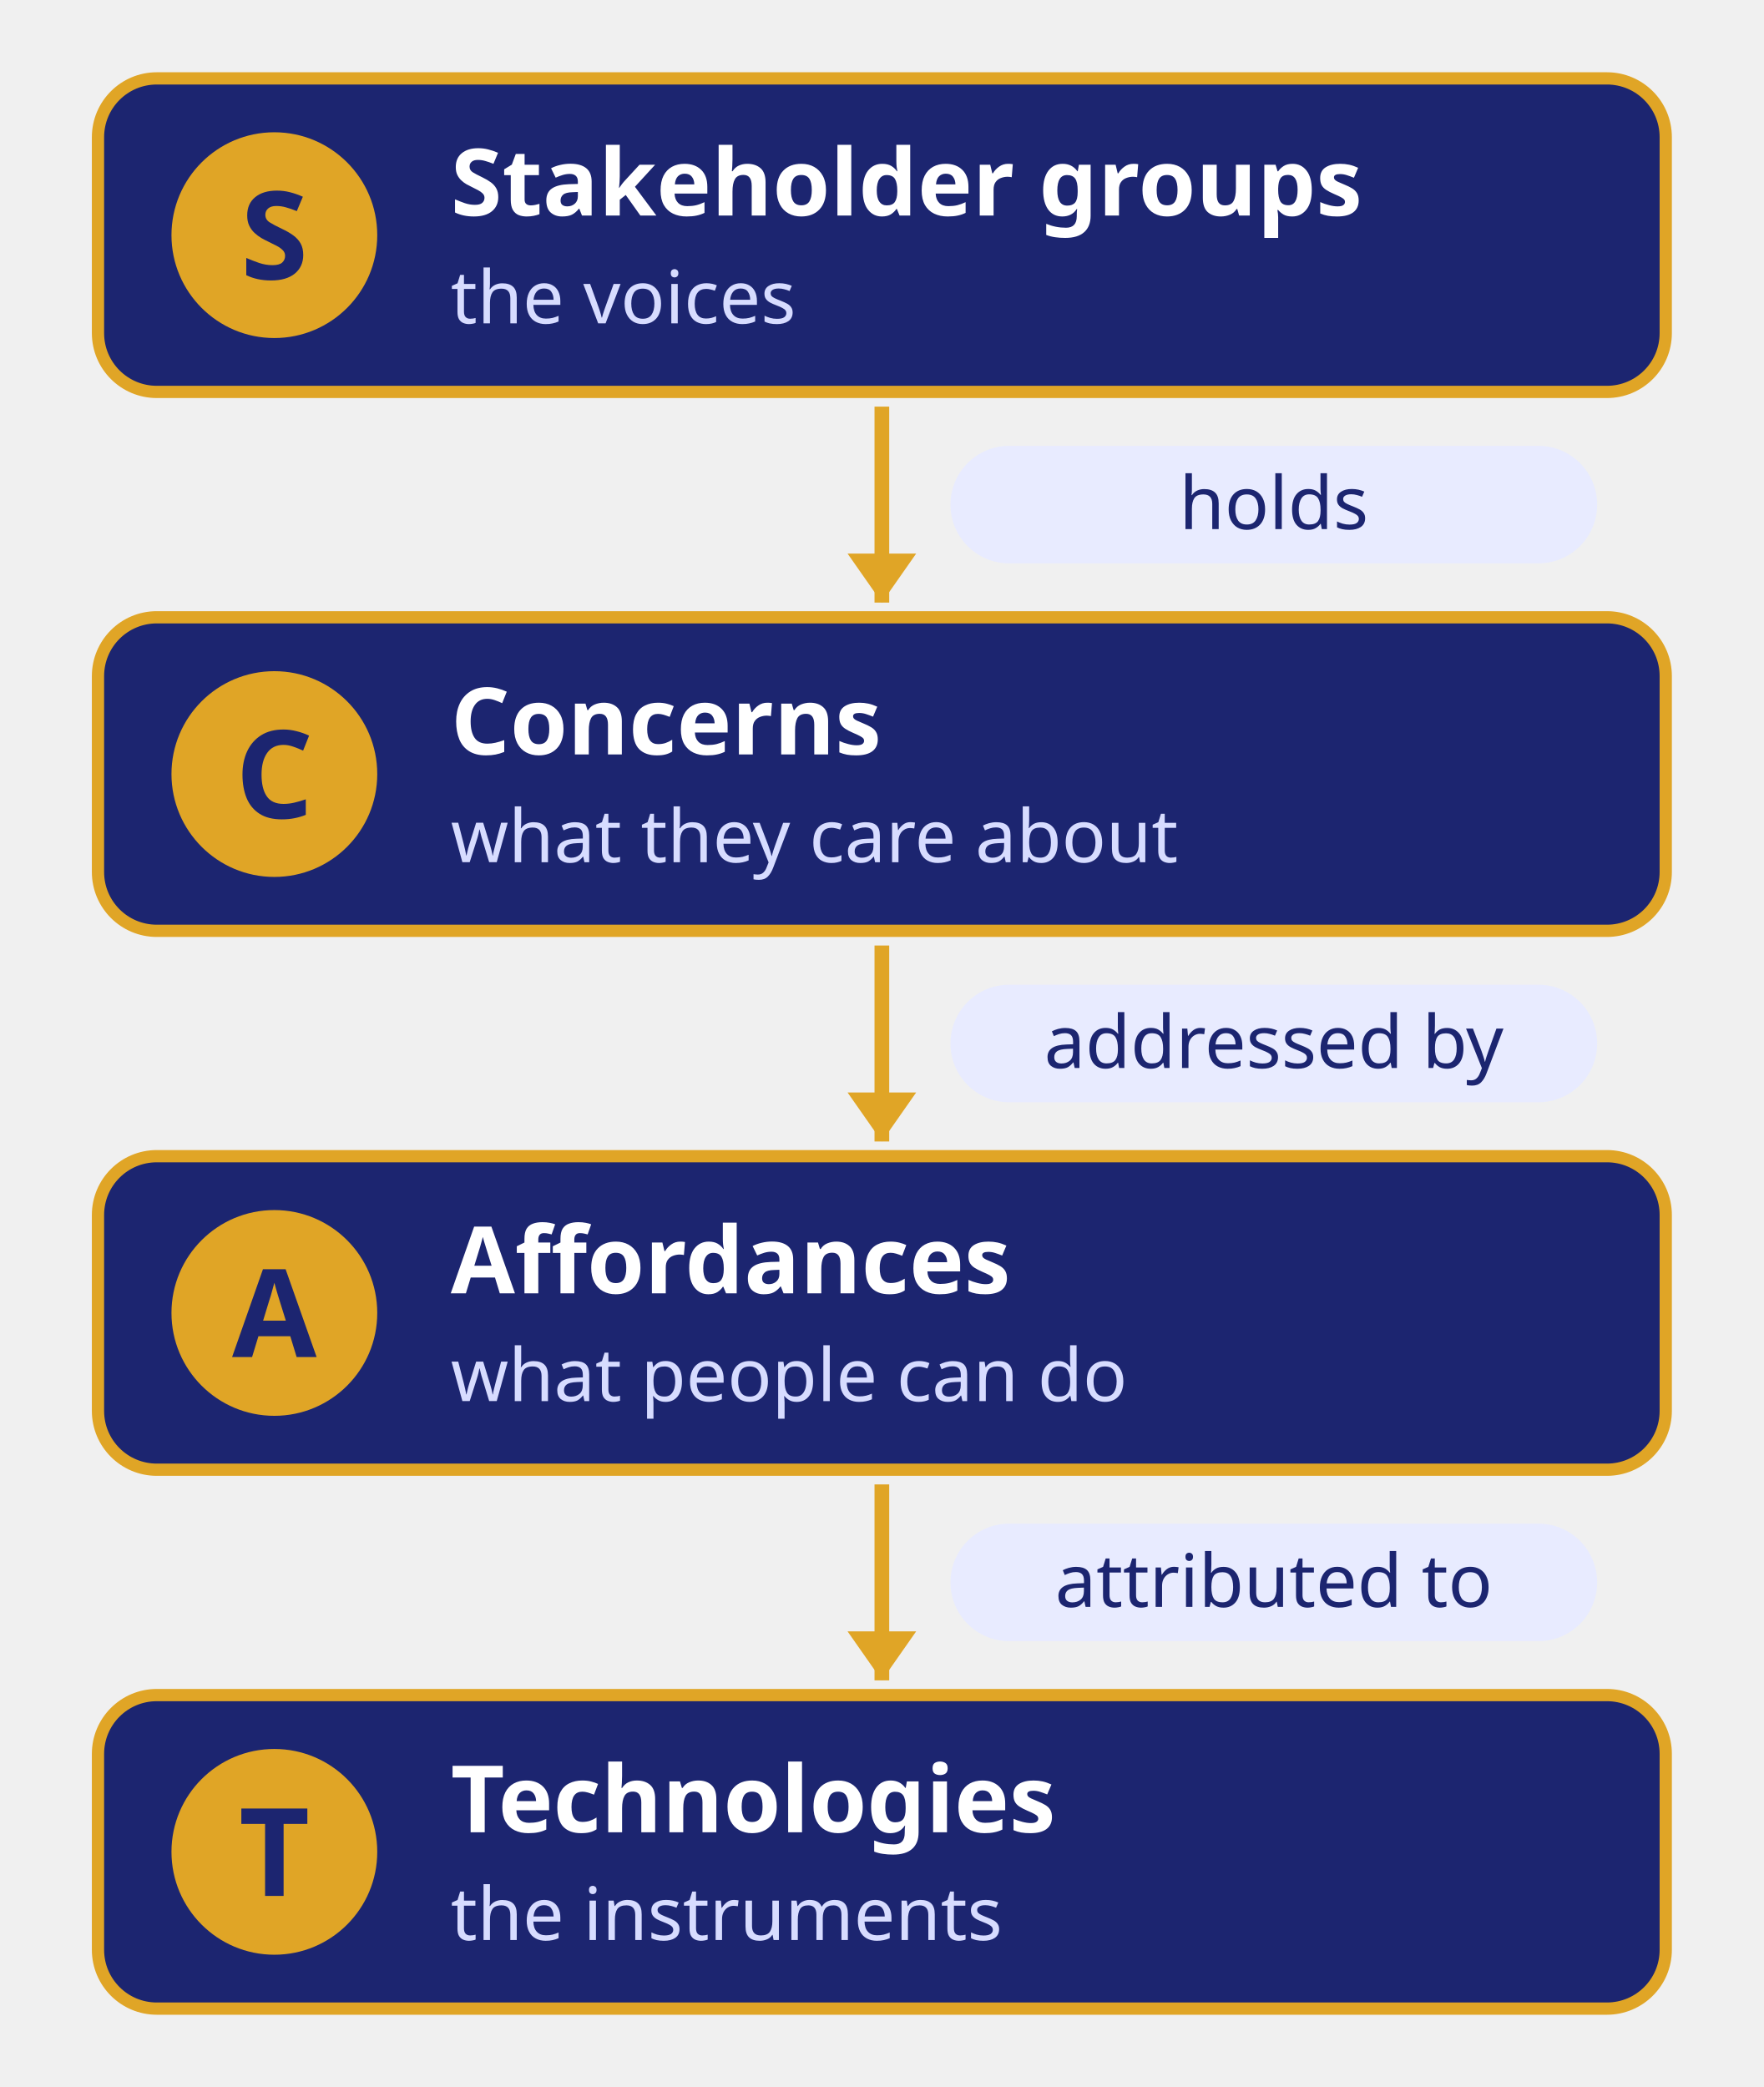
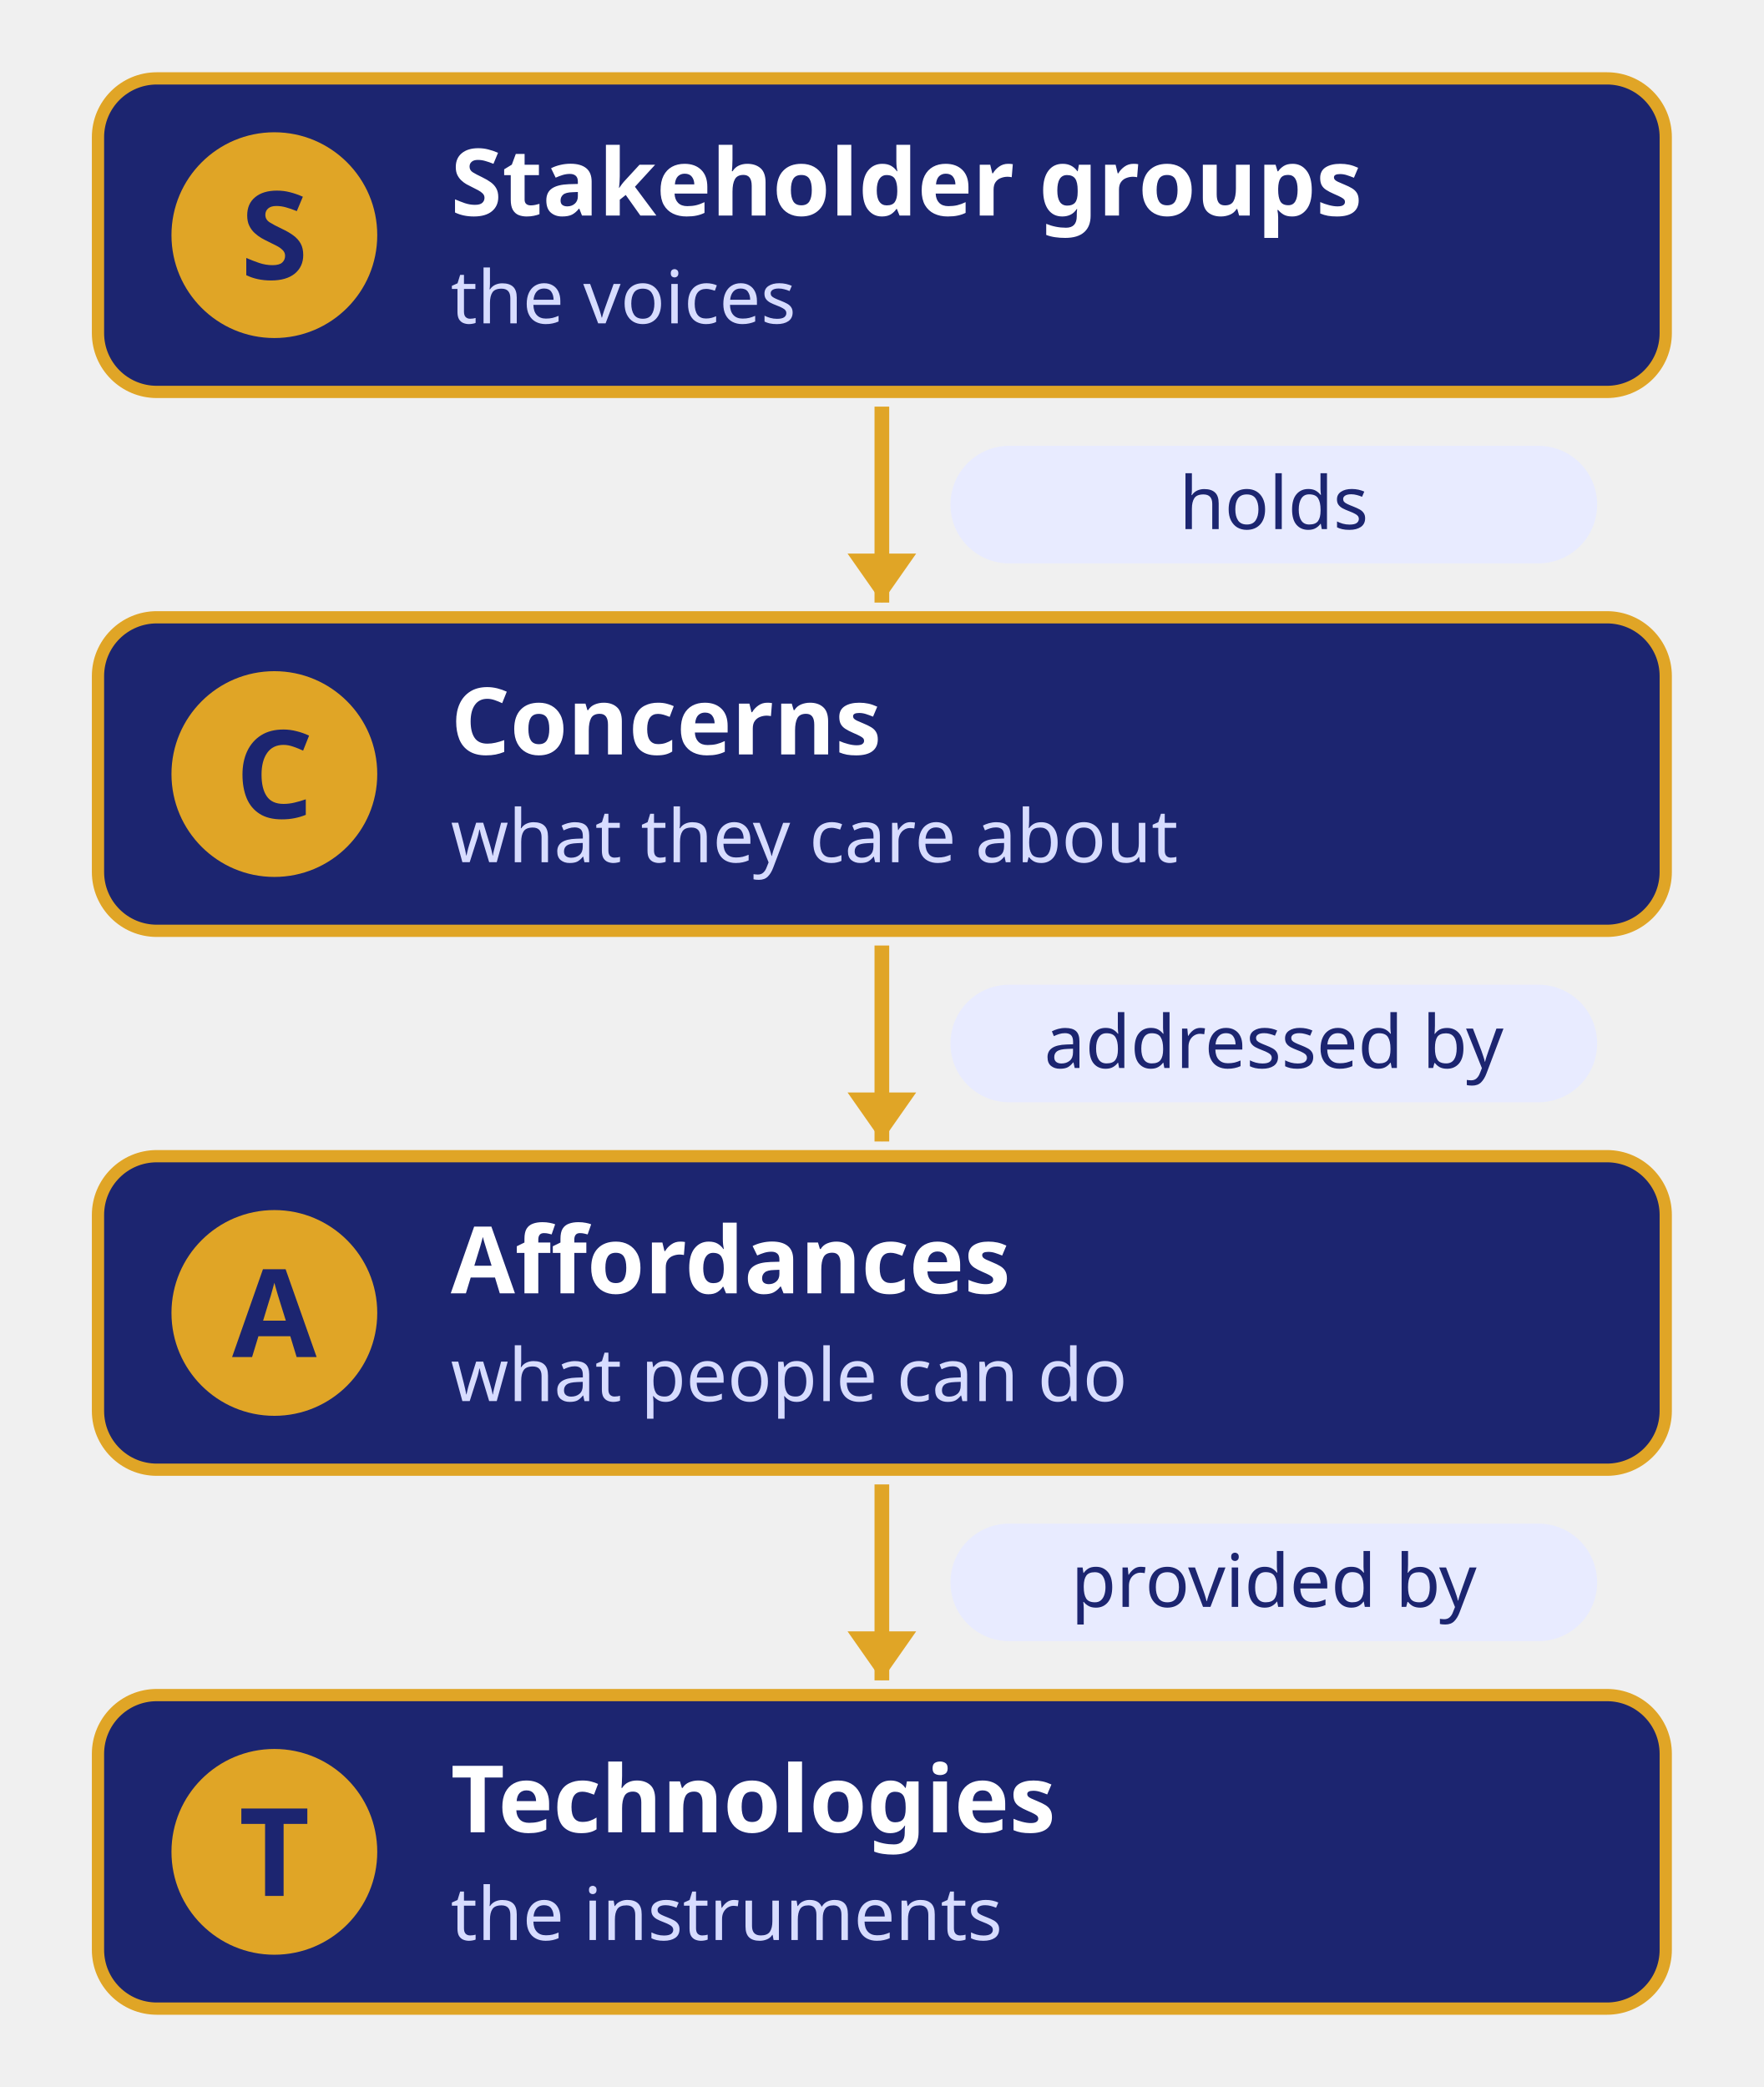
<svg xmlns="http://www.w3.org/2000/svg" viewBox="0 0 360 426" role="img" aria-labelledby="t d">
  <rect x="20" y="16" width="320" height="64" rx="12" fill="#1c2570" stroke="#e0a526" stroke-width="2.5" />
  <circle cx="56" cy="48.0" r="21" fill="#e0a526" />
  <text x="56" y="57.0" text-anchor="middle" font-family="system-ui, sans-serif" font-size="25" font-weight="700" fill="#1c2570">S</text>
  <text x="92" y="44" font-family="system-ui, sans-serif" font-size="19" font-weight="700" fill="#ffffff">Stakeholder groups</text>
  <text x="92" y="66" font-family="system-ui, sans-serif" font-size="15" fill="#d7dcff">the voices</text>
  <line x1="180" y1="83" x2="180" y2="123" stroke="#e0a526" stroke-width="3" />
  <polygon points="180,123 173,113 187,113" fill="#e0a526" />
  <rect x="194" y="91.0" width="132" height="24" rx="12" fill="#e8ebff" />
  <text x="260" y="108.0" text-anchor="middle" font-family="system-ui, sans-serif" font-size="15" fill="#1c2570">holds</text>
  <rect x="20" y="126" width="320" height="64" rx="12" fill="#1c2570" stroke="#e0a526" stroke-width="2.5" />
  <circle cx="56" cy="158.0" r="21" fill="#e0a526" />
  <text x="56" y="167.0" text-anchor="middle" font-family="system-ui, sans-serif" font-size="25" font-weight="700" fill="#1c2570">C</text>
  <text x="92" y="154" font-family="system-ui, sans-serif" font-size="19" font-weight="700" fill="#ffffff">Concerns</text>
  <text x="92" y="176" font-family="system-ui, sans-serif" font-size="15" fill="#d7dcff">what they care about</text>
  <line x1="180" y1="193" x2="180" y2="233" stroke="#e0a526" stroke-width="3" />
  <polygon points="180,233 173,223 187,223" fill="#e0a526" />
  <rect x="194" y="201.0" width="132" height="24" rx="12" fill="#e8ebff" />
  <text x="260" y="218.0" text-anchor="middle" font-family="system-ui, sans-serif" font-size="15" fill="#1c2570">addressed by</text>
  <rect x="20" y="236" width="320" height="64" rx="12" fill="#1c2570" stroke="#e0a526" stroke-width="2.5" />
  <circle cx="56" cy="268.0" r="21" fill="#e0a526" />
  <text x="56" y="277.0" text-anchor="middle" font-family="system-ui, sans-serif" font-size="25" font-weight="700" fill="#1c2570">A</text>
  <text x="92" y="264" font-family="system-ui, sans-serif" font-size="19" font-weight="700" fill="#ffffff">Affordances</text>
  <text x="92" y="286" font-family="system-ui, sans-serif" font-size="15" fill="#d7dcff">what people can do</text>
  <line x1="180" y1="303" x2="180" y2="343" stroke="#e0a526" stroke-width="3" />
  <polygon points="180,343 173,333 187,333" fill="#e0a526" />
  <rect x="194" y="311.0" width="132" height="24" rx="12" fill="#e8ebff" />
-   <text x="260" y="328.0" text-anchor="middle" font-family="system-ui, sans-serif" font-size="15" fill="#1c2570">attributed to</text>
+   <text x="260" y="328.0" text-anchor="middle" font-family="system-ui, sans-serif" font-size="15" fill="#1c2570">provided by</text>
  <rect x="20" y="346" width="320" height="64" rx="12" fill="#1c2570" stroke="#e0a526" stroke-width="2.5" />
  <circle cx="56" cy="378.0" r="21" fill="#e0a526" />
  <text x="56" y="387.0" text-anchor="middle" font-family="system-ui, sans-serif" font-size="25" font-weight="700" fill="#1c2570">T</text>
  <text x="92" y="374" font-family="system-ui, sans-serif" font-size="19" font-weight="700" fill="#ffffff">Technologies</text>
  <text x="92" y="396" font-family="system-ui, sans-serif" font-size="15" fill="#d7dcff">the instruments</text>
</svg>
